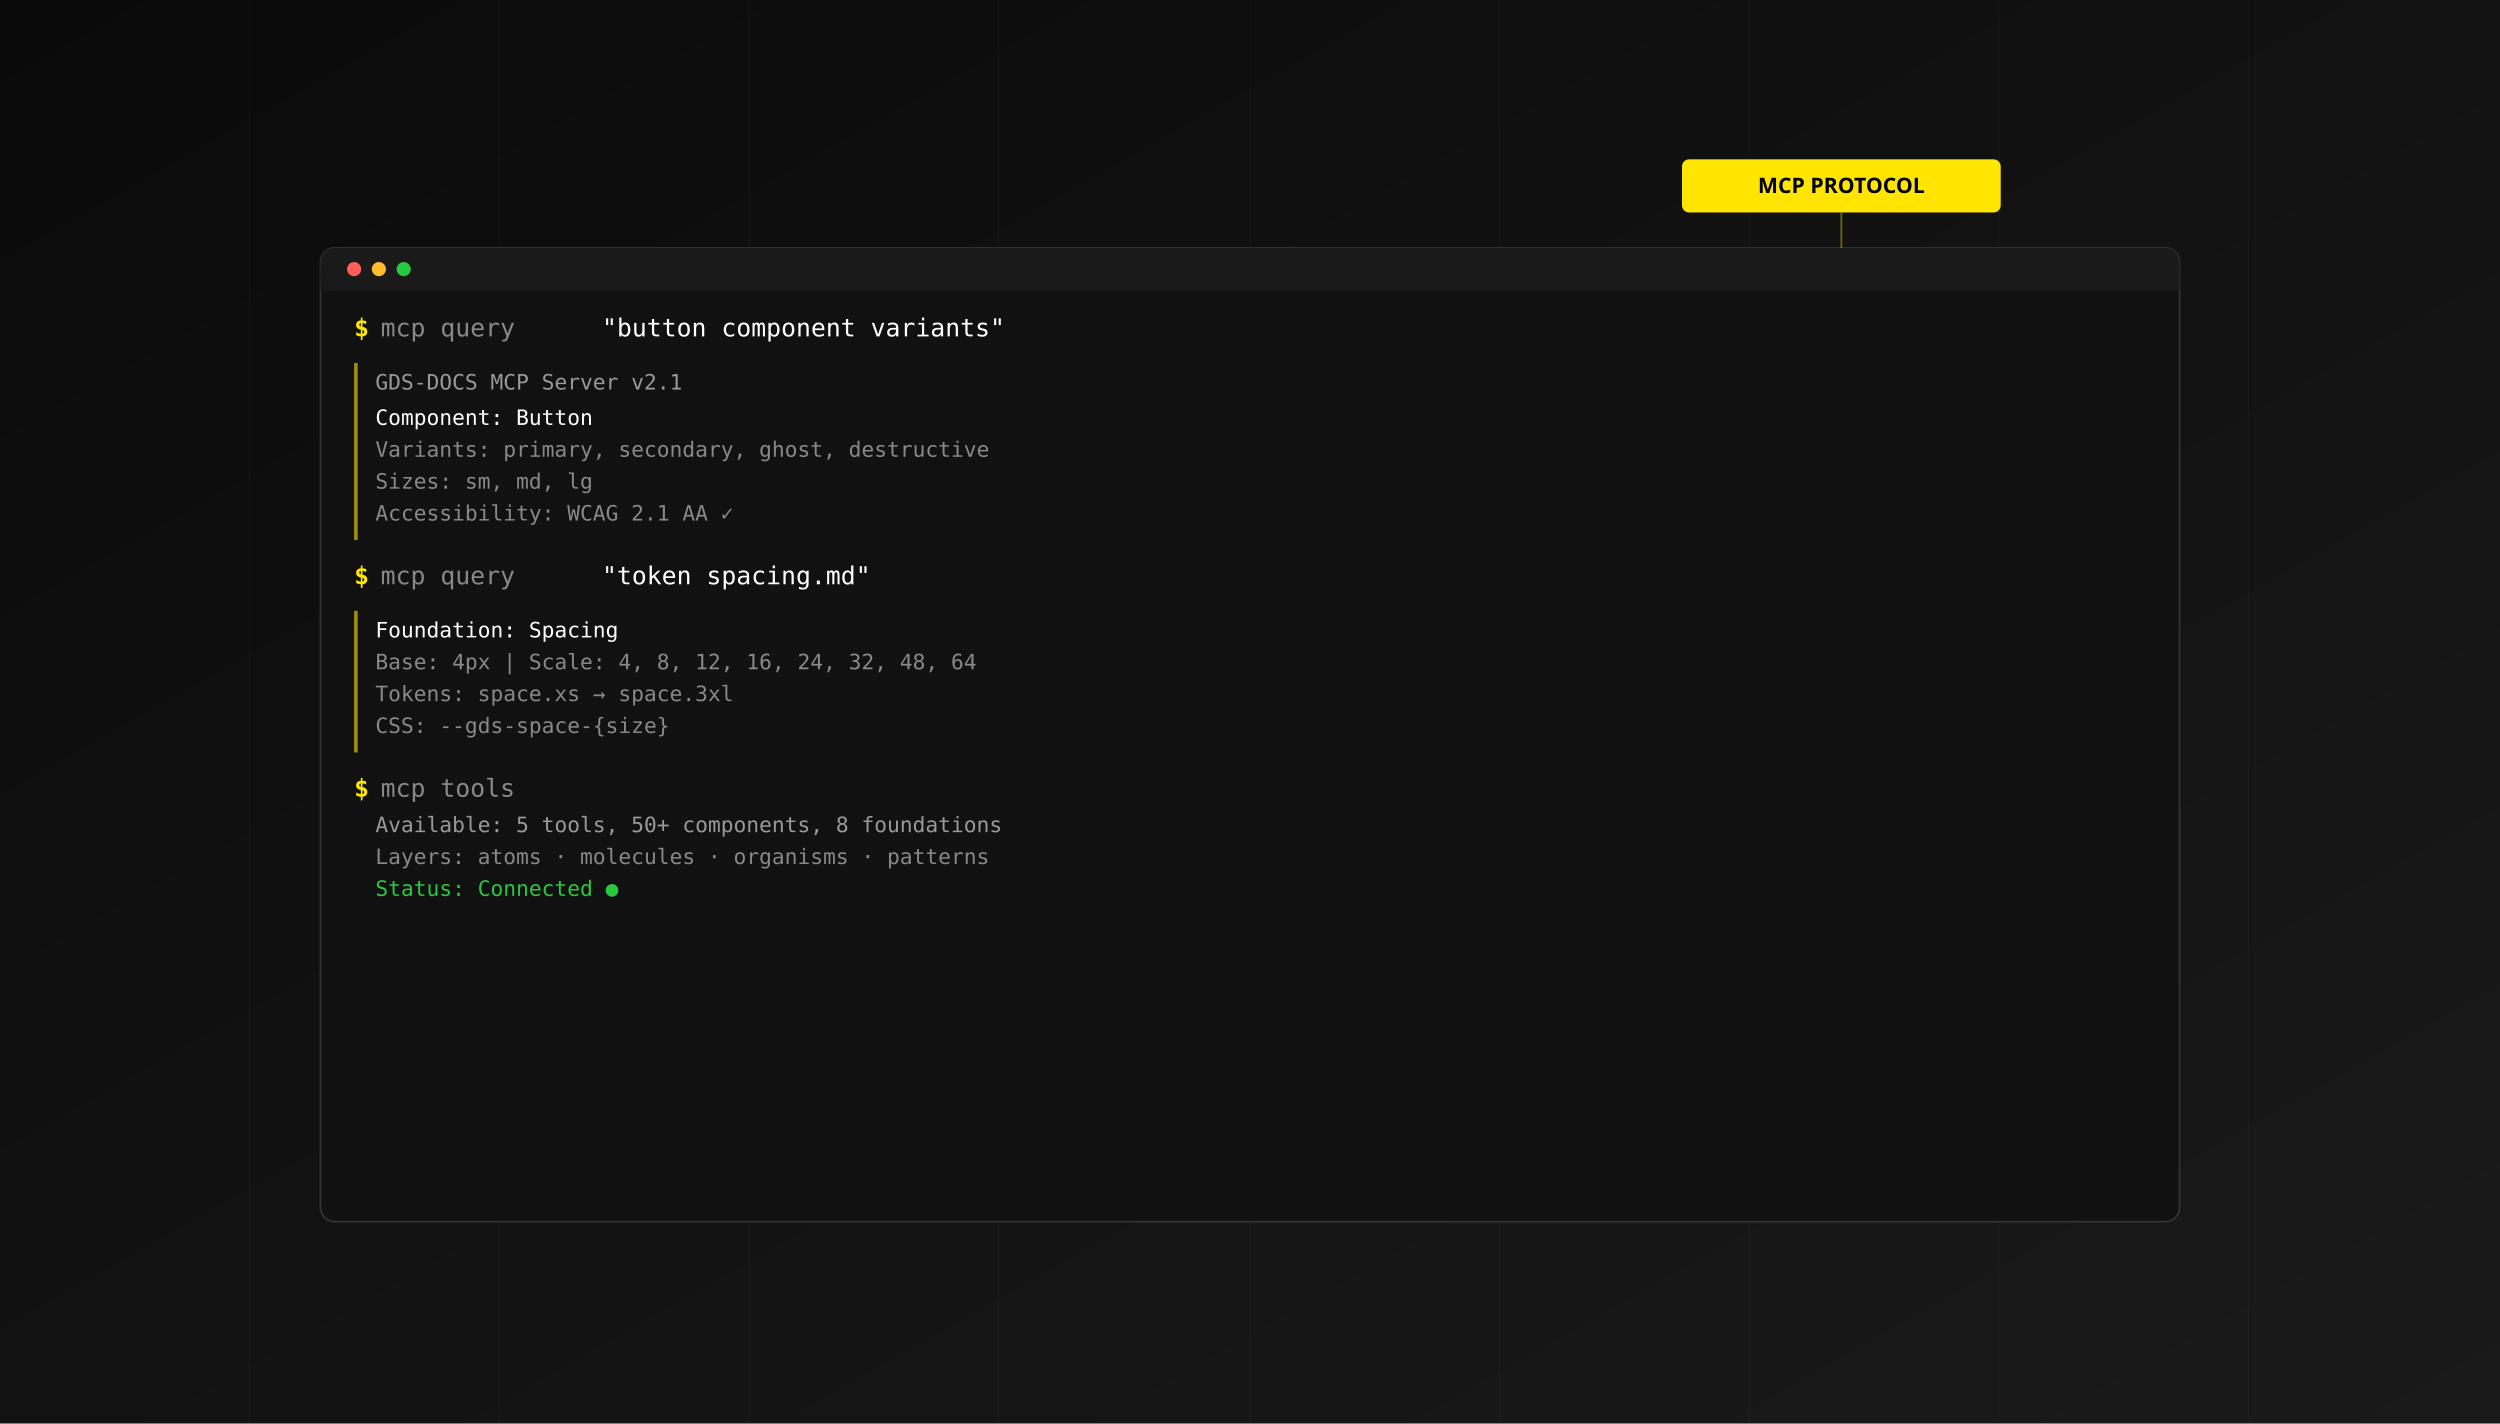
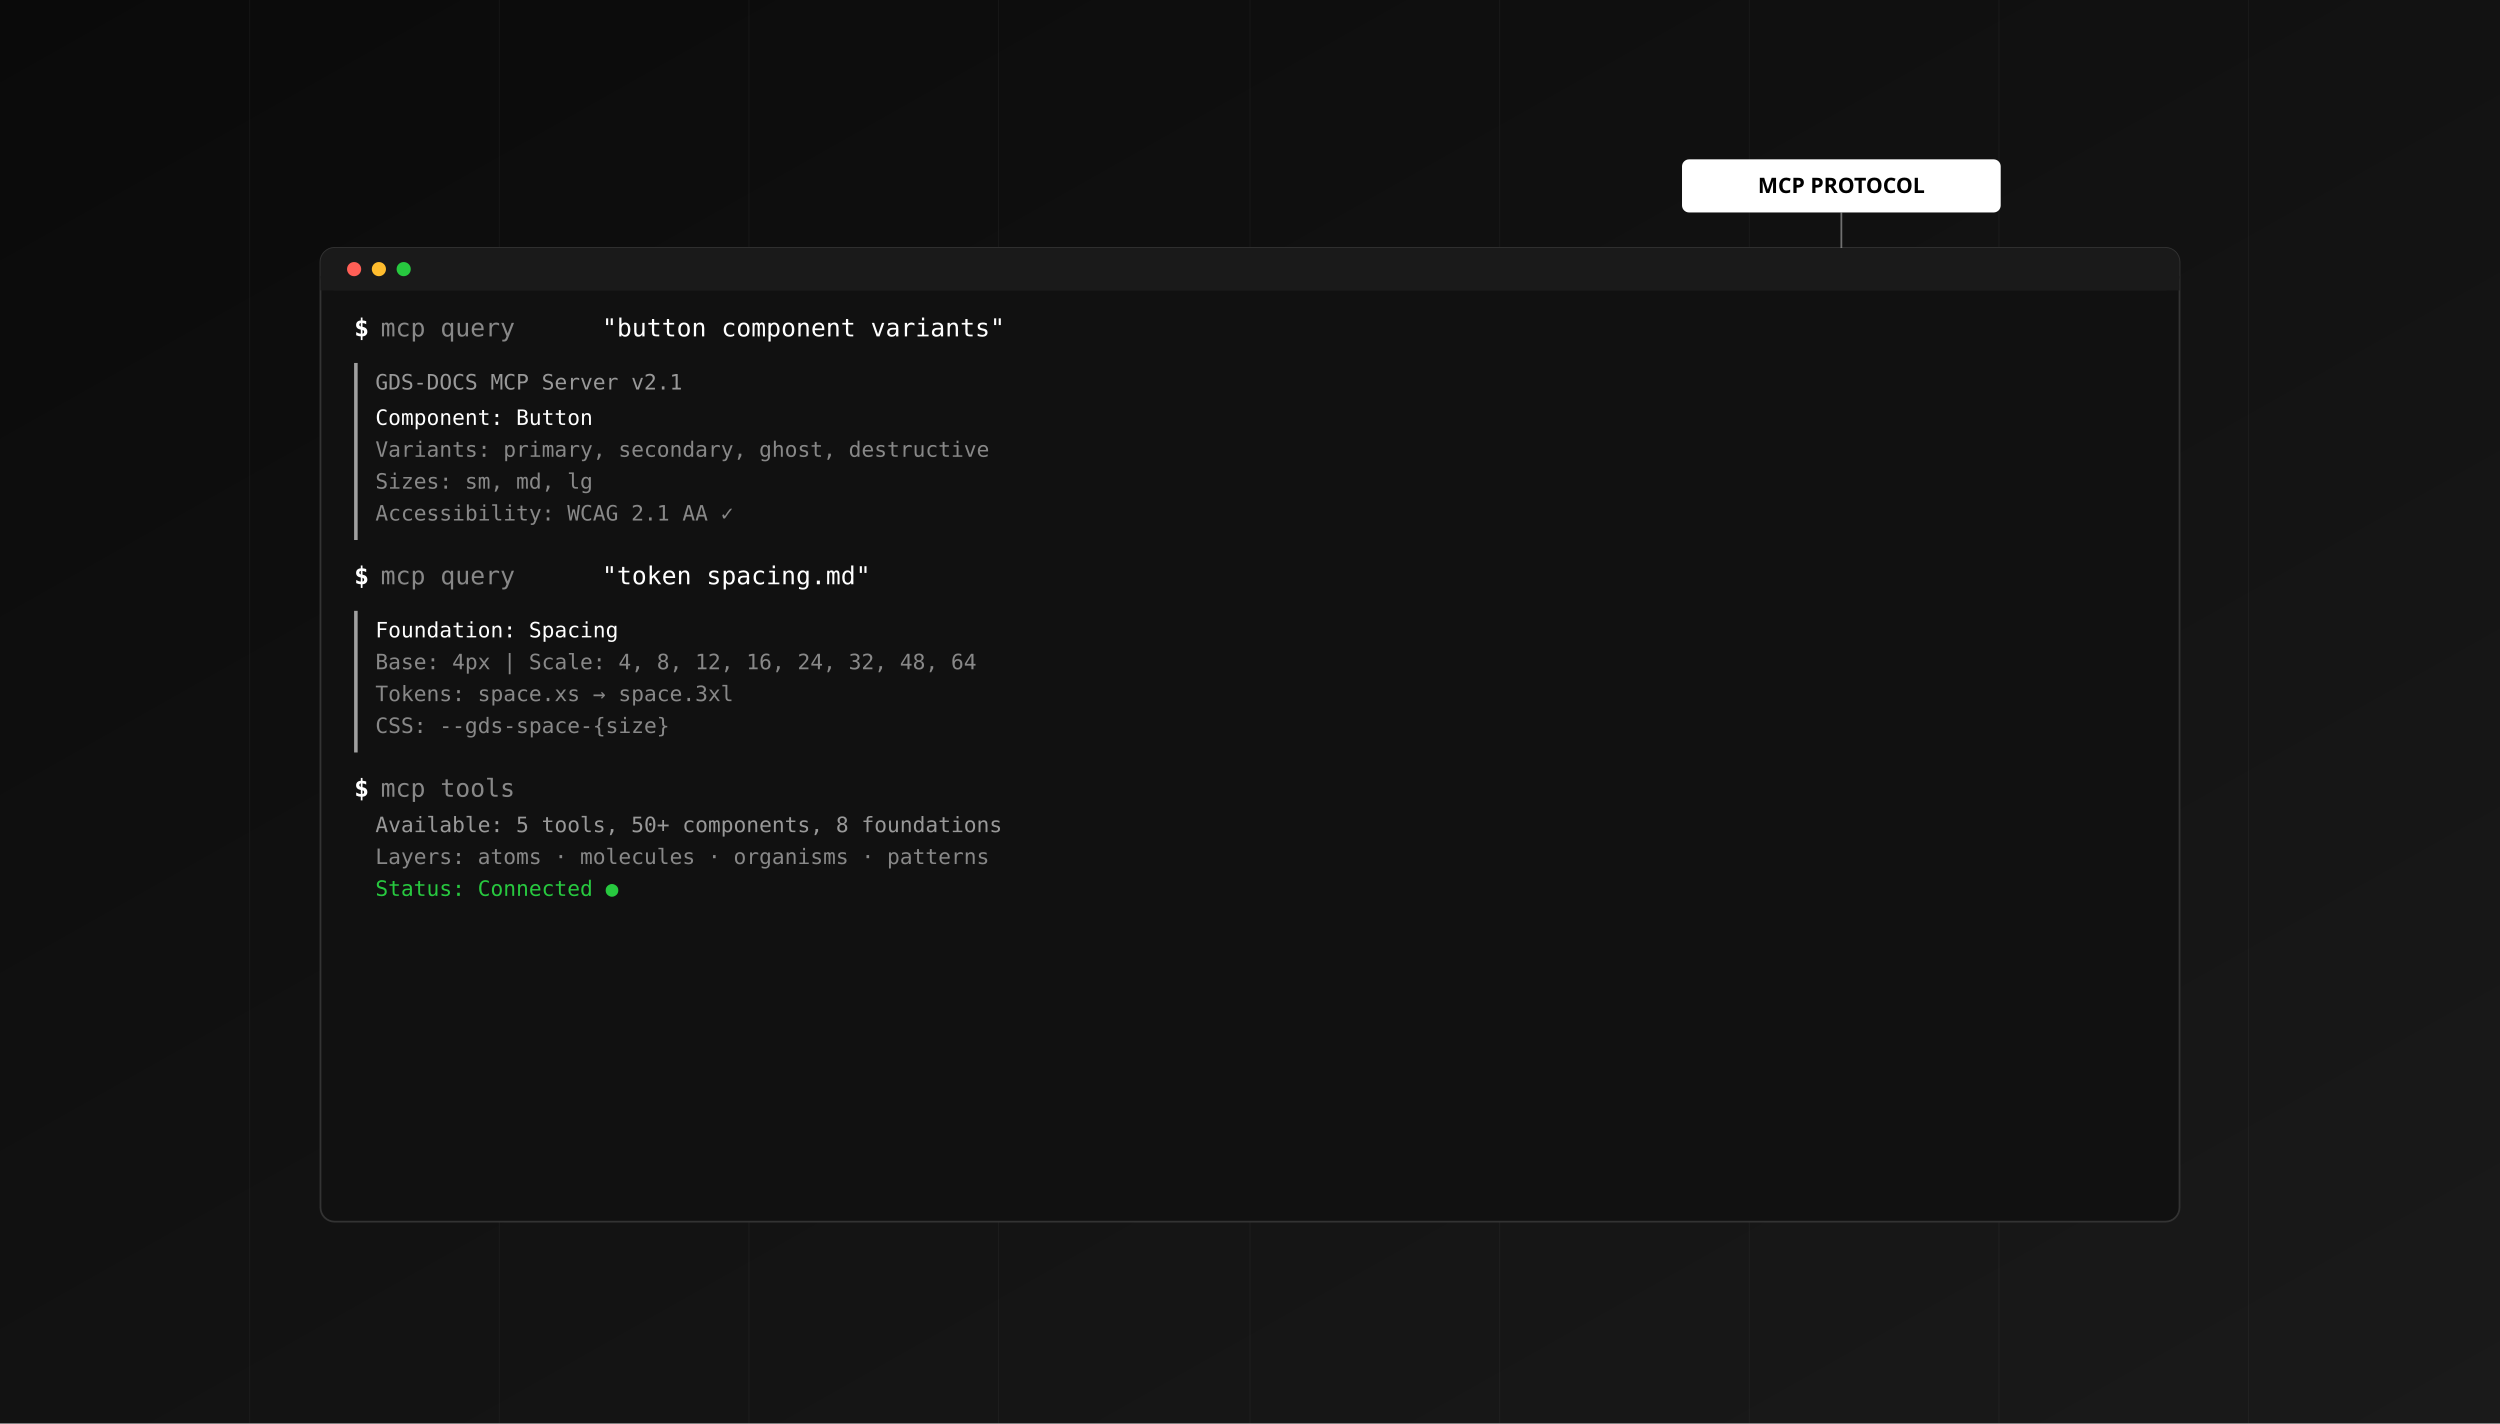
<svg xmlns="http://www.w3.org/2000/svg" viewBox="0 0 2824 1608" width="2824" height="1608">
  <defs>
    <linearGradient id="bg" x1="0" y1="0" x2="1" y2="1">
      <stop offset="0%" stop-color="#0a0a0a" />
      <stop offset="100%" stop-color="#1a1a1a" />
    </linearGradient>
    <clipPath id="terminal">
      <rect x="362" y="280" width="2100" height="1100" rx="16" />
    </clipPath>
  </defs>
  <rect width="2824" height="1608" fill="url(#bg)" />
  <g opacity="0.04">
-     <line x1="0" y1="0" x2="0" y2="1608" stroke="#FFE500" stroke-width="1" transform="translate(282,0)" />
-     <line x1="0" y1="0" x2="0" y2="1608" stroke="#FFE500" stroke-width="1" transform="translate(564,0)" />
-     <line x1="0" y1="0" x2="0" y2="1608" stroke="#FFE500" stroke-width="1" transform="translate(846,0)" />
-     <line x1="0" y1="0" x2="0" y2="1608" stroke="#FFE500" stroke-width="1" transform="translate(1128,0)" />
-     <line x1="0" y1="0" x2="0" y2="1608" stroke="#FFE500" stroke-width="1" transform="translate(1412,0)" />
-     <line x1="0" y1="0" x2="0" y2="1608" stroke="#FFE500" stroke-width="1" transform="translate(1694,0)" />
-     <line x1="0" y1="0" x2="0" y2="1608" stroke="#FFE500" stroke-width="1" transform="translate(1976,0)" />
-     <line x1="0" y1="0" x2="0" y2="1608" stroke="#FFE500" stroke-width="1" transform="translate(2258,0)" />
-     <line x1="0" y1="0" x2="0" y2="1608" stroke="#FFE500" stroke-width="1" transform="translate(2540,0)" />
+     <line x1="0" y1="0" x2="0" y2="1608" stroke="#FFFFFF" stroke-width="1" transform="translate(282,0)" />
+     <line x1="0" y1="0" x2="0" y2="1608" stroke="#FFFFFF" stroke-width="1" transform="translate(564,0)" />
+     <line x1="0" y1="0" x2="0" y2="1608" stroke="#FFFFFF" stroke-width="1" transform="translate(846,0)" />
+     <line x1="0" y1="0" x2="0" y2="1608" stroke="#FFFFFF" stroke-width="1" transform="translate(1128,0)" />
+     <line x1="0" y1="0" x2="0" y2="1608" stroke="#FFFFFF" stroke-width="1" transform="translate(1412,0)" />
+     <line x1="0" y1="0" x2="0" y2="1608" stroke="#FFFFFF" stroke-width="1" transform="translate(1694,0)" />
+     <line x1="0" y1="0" x2="0" y2="1608" stroke="#FFFFFF" stroke-width="1" transform="translate(1976,0)" />
+     <line x1="0" y1="0" x2="0" y2="1608" stroke="#FFFFFF" stroke-width="1" transform="translate(2258,0)" />
+     <line x1="0" y1="0" x2="0" y2="1608" stroke="#FFFFFF" stroke-width="1" transform="translate(2540,0)" />
  </g>
  <rect x="362" y="280" width="2100" height="1100" rx="16" fill="#111111" stroke="#333333" stroke-width="2" />
  <rect x="362" y="280" width="2100" height="48" rx="16" fill="#1a1a1a" />
  <rect x="362" y="312" width="2100" height="16" fill="#1a1a1a" />
  <circle cx="400" cy="304" r="8" fill="#ff5f56" />
  <circle cx="428" cy="304" r="8" fill="#ffbd2e" />
  <circle cx="456" cy="304" r="8" fill="#27c93f" />
  <g clip-path="url(#terminal)">
-     <text x="400" y="380" fill="#FFE500" font-family="monospace" font-size="28" font-weight="bold">$</text>
+     <text x="400" y="380" fill="#FFFFFF" font-family="monospace" font-size="28" font-weight="bold">$</text>
    <text x="430" y="380" fill="#888888" font-family="monospace" font-size="28"> mcp query</text>
    <text x="680" y="380" fill="#ffffff" font-family="monospace" font-size="28"> "button component variants"</text>
-     <rect x="400" y="410" width="4" height="200" fill="#FFE500" opacity="0.6" />
+     <rect x="400" y="410" width="4" height="200" fill="#FFFFFF" opacity="0.6" />
    <text x="424" y="440" fill="#999999" font-family="monospace" font-size="24">GDS-DOCS MCP Server v2.1</text>
    <text x="424" y="480" fill="#ffffff" font-family="monospace" font-size="24">Component: Button</text>
    <text x="424" y="516" fill="#888888" font-family="monospace" font-size="24">Variants: primary, secondary, ghost, destructive</text>
    <text x="424" y="552" fill="#888888" font-family="monospace" font-size="24">Sizes: sm, md, lg</text>
    <text x="424" y="588" fill="#888888" font-family="monospace" font-size="24">Accessibility: WCAG 2.1 AA ✓</text>
-     <text x="400" y="660" fill="#FFE500" font-family="monospace" font-size="28" font-weight="bold">$</text>
+     <text x="400" y="660" fill="#FFFFFF" font-family="monospace" font-size="28" font-weight="bold">$</text>
    <text x="430" y="660" fill="#888888" font-family="monospace" font-size="28"> mcp query</text>
    <text x="680" y="660" fill="#ffffff" font-family="monospace" font-size="28"> "token spacing.md"</text>
-     <rect x="400" y="690" width="4" height="160" fill="#FFE500" opacity="0.6" />
+     <rect x="400" y="690" width="4" height="160" fill="#FFFFFF" opacity="0.6" />
    <text x="424" y="720" fill="#ffffff" font-family="monospace" font-size="24">Foundation: Spacing</text>
    <text x="424" y="756" fill="#888888" font-family="monospace" font-size="24">Base: 4px | Scale: 4, 8, 12, 16, 24, 32, 48, 64</text>
    <text x="424" y="792" fill="#888888" font-family="monospace" font-size="24">Tokens: space.xs → space.3xl</text>
    <text x="424" y="828" fill="#888888" font-family="monospace" font-size="24">CSS: --gds-space-{size}</text>
-     <text x="400" y="900" fill="#FFE500" font-family="monospace" font-size="28" font-weight="bold">$</text>
+     <text x="400" y="900" fill="#FFFFFF" font-family="monospace" font-size="28" font-weight="bold">$</text>
    <text x="430" y="900" fill="#888888" font-family="monospace" font-size="28"> mcp tools</text>
    <text x="424" y="940" fill="#999999" font-family="monospace" font-size="24">Available: 5 tools, 50+ components, 8 foundations</text>
    <text x="424" y="976" fill="#888888" font-family="monospace" font-size="24">Layers: atoms · molecules · organisms · patterns</text>
    <text x="424" y="1012" fill="#27c93f" font-family="monospace" font-size="24">Status: Connected ●</text>
  </g>
-   <rect x="1900" y="180" width="360" height="60" rx="8" fill="#FFE500" />
+   <rect x="1900" y="180" width="360" height="60" rx="8" fill="#FFFFFF" />
  <text x="2080" y="218" fill="#000000" font-family="system-ui, sans-serif" font-size="24" font-weight="bold" text-anchor="middle">MCP PROTOCOL</text>
-   <line x1="2080" y1="240" x2="2080" y2="280" stroke="#FFE500" stroke-width="2" opacity="0.4" />
+   <line x1="2080" y1="240" x2="2080" y2="280" stroke="#FFFFFF" stroke-width="2" opacity="0.4" />
</svg>
